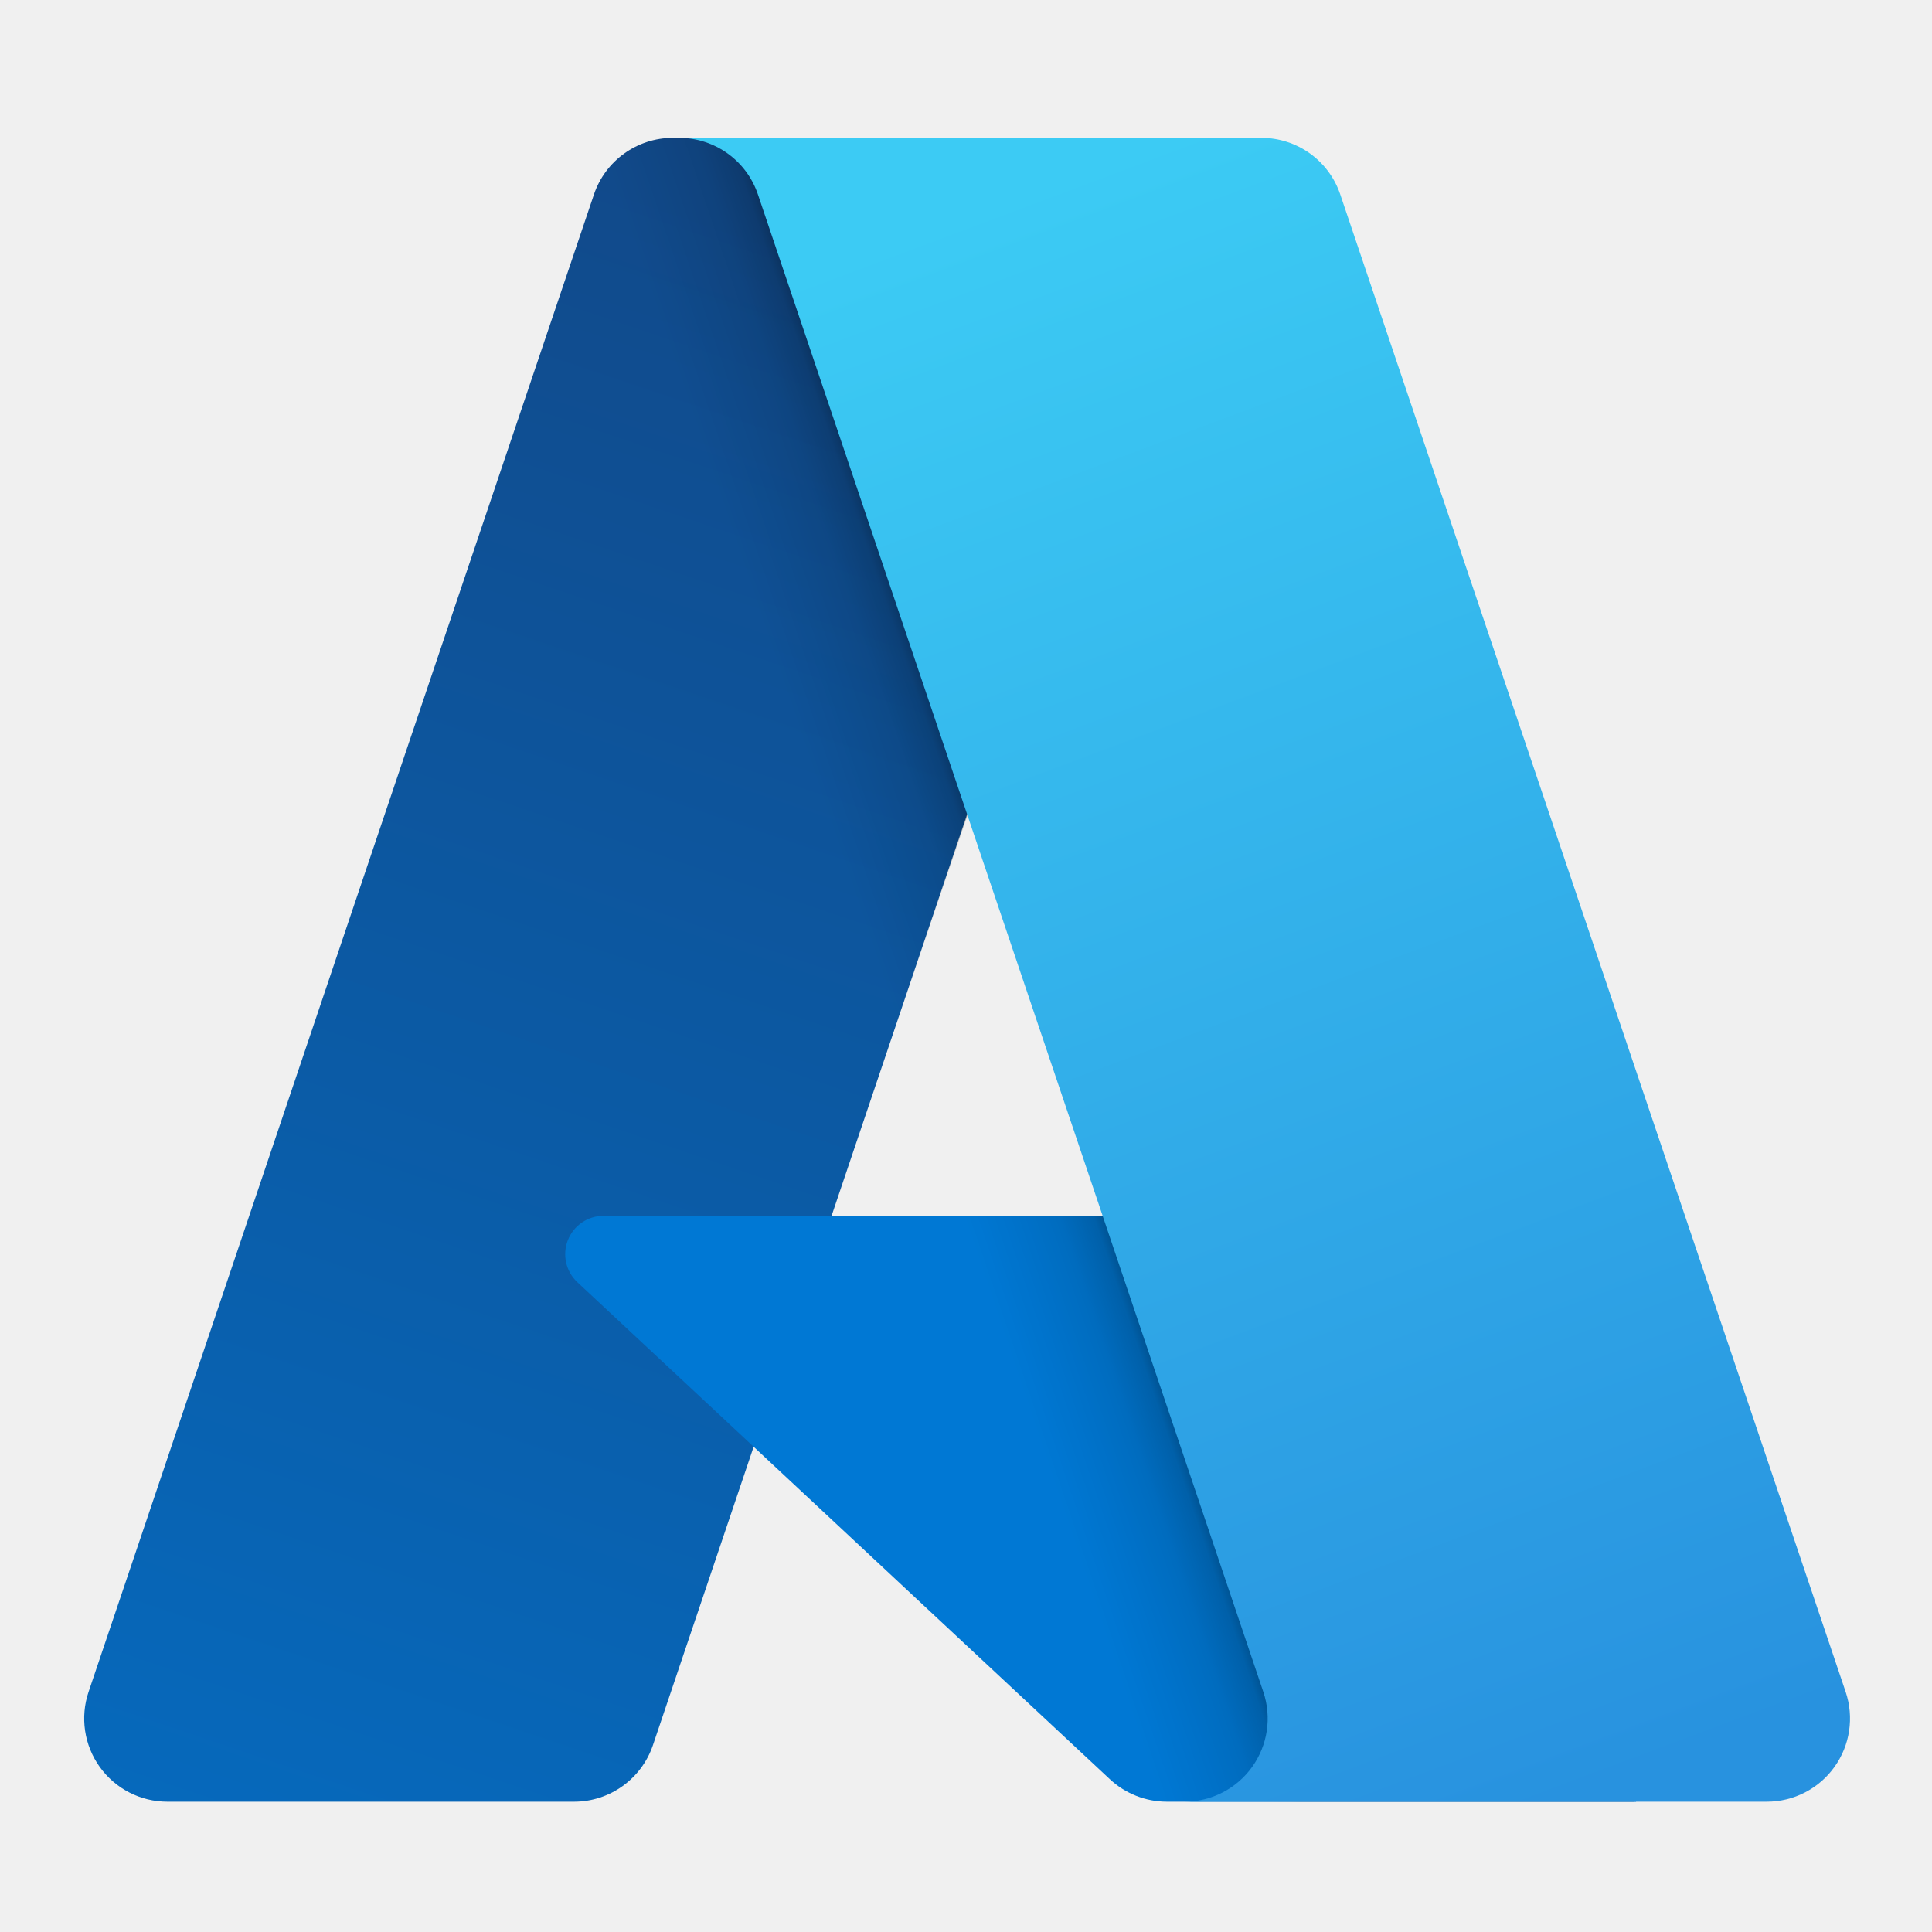
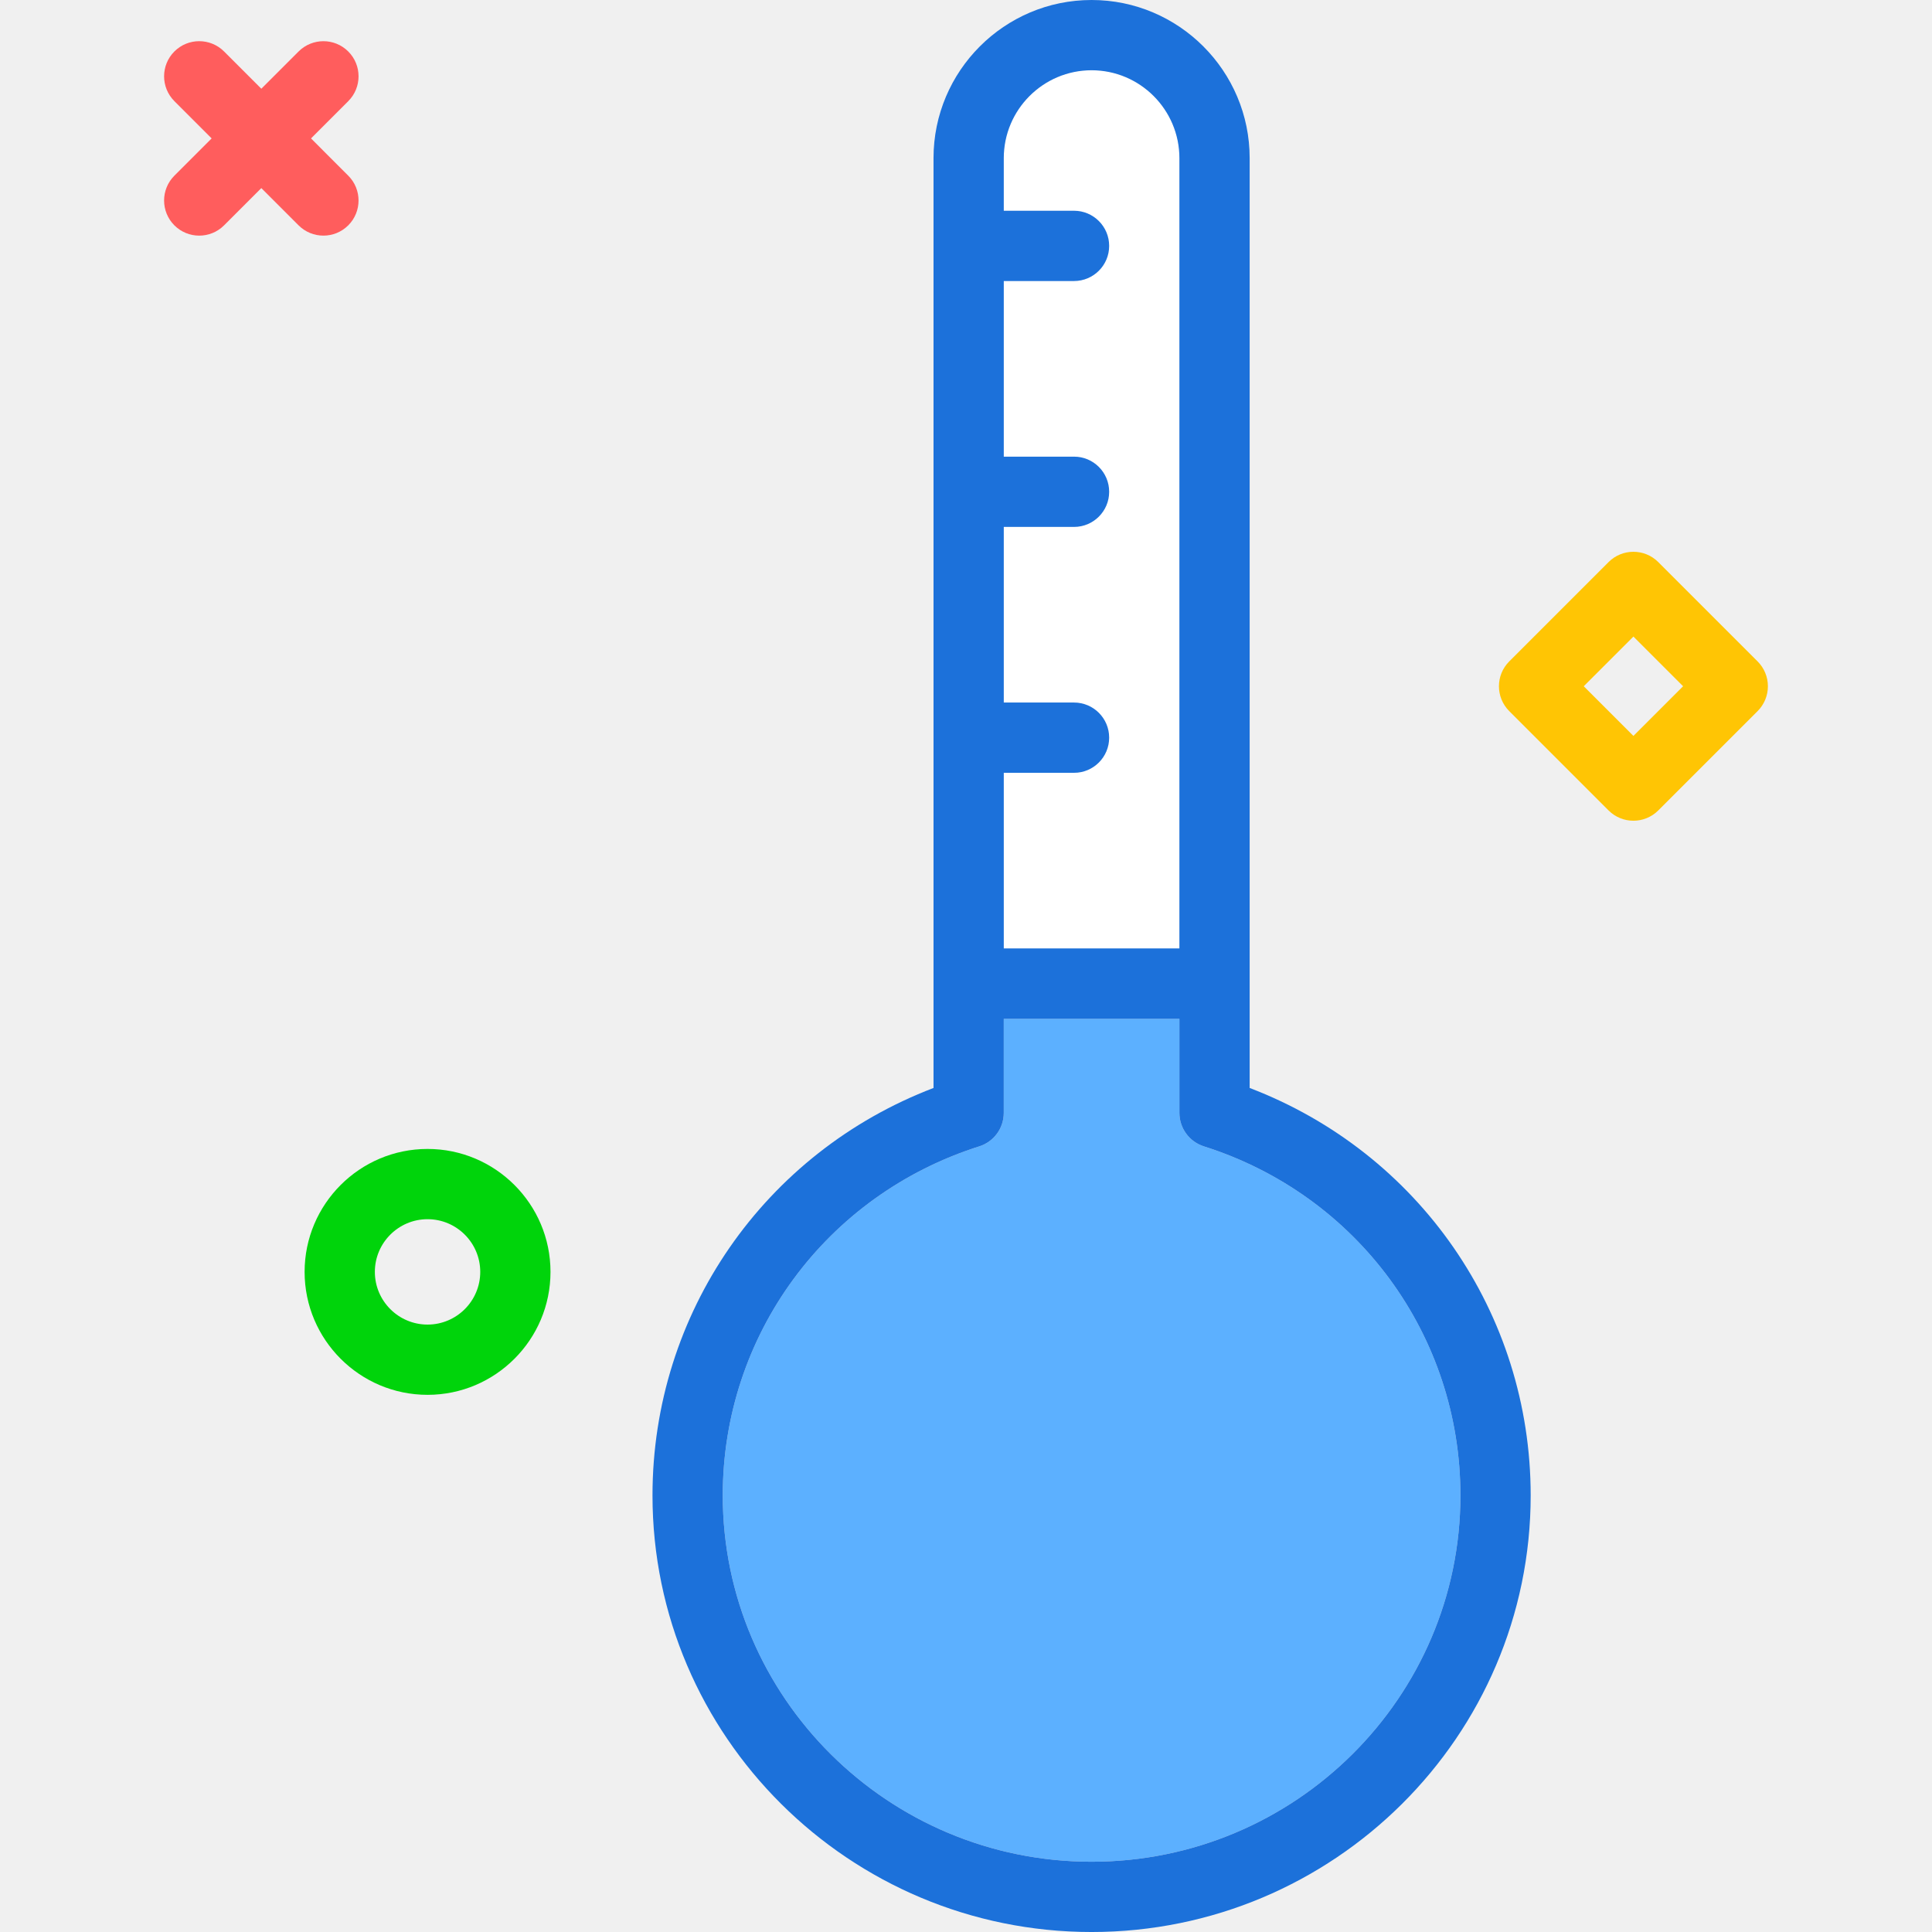
- <svg xmlns="http://www.w3.org/2000/svg" id="fe70ec9c-b037-4f72-a7a2-07cbc6f0ef4c" width="256" height="256" viewBox="0 0 256 256">
-   <defs>
-     <linearGradient id="e2fe4efc-4a1d-4f70-a980-184ccda75abc" x1="-960.606" y1="283.397" x2="-1032.511" y2="70.972" gradientTransform="matrix(1, 0, 0, -1, 1075, 318)" gradientUnits="userSpaceOnUse">
-       <stop offset="0" stop-color="#114a8b" />
-       <stop offset="1" stop-color="#0669bc" />
-     </linearGradient>
-     <linearGradient id="a82bab42-1271-4deb-816b-fb816e4142d0" x1="-938.144" y1="184.402" x2="-954.778" y2="178.778" gradientTransform="matrix(1, 0, 0, -1, 1075, 318)" gradientUnits="userSpaceOnUse">
-       <stop offset="0" stop-opacity="0.3" />
-       <stop offset="0.071" stop-opacity="0.2" />
-       <stop offset="0.321" stop-opacity="0.1" />
-       <stop offset="0.623" stop-opacity="0.05" />
-       <stop offset="1" stop-opacity="0" />
-     </linearGradient>
-     <linearGradient id="a2e5c8d3-be95-49ed-b70a-aecc775398ac" x1="-947.292" y1="289.594" x2="-868.363" y2="79.308" gradientTransform="matrix(1, 0, 0, -1, 1075, 318)" gradientUnits="userSpaceOnUse">
-       <stop offset="0" stop-color="#3ccbf4" />
-       <stop offset="1" stop-color="#2892df" />
-     </linearGradient>
-   </defs>
+ <svg xmlns="http://www.w3.org/2000/svg" version="1.1" id="lowtemperature" viewBox="0 0 182.628 220" enable-background="new 0 0 182.628 220" xml:space="preserve" width="512" height="512">
  <g>
-     <path d="M89.158,18.266h69.238L86.523,231.224a11.041,11.041,0,0,1-10.461,7.51H22.179a11.023,11.023,0,0,1-10.445-14.548l66.963-198.41A11.041,11.041,0,0,1,89.158,18.266Z" fill="url(#e2fe4efc-4a1d-4f70-a980-184ccda75abc)" />
-     <path d="M189.771,161.104H79.975a5.083,5.083,0,0,0-3.468,8.799l70.552,65.848a11.091,11.091,0,0,0,7.567,2.983h62.167Z" fill="#0078d4" />
-     <path d="M89.158,18.266A10.95,10.95,0,0,0,78.675,25.92L11.817,224.006A11.009,11.009,0,0,0,22.21,238.734H77.484a11.814,11.814,0,0,0,9.069-7.714L99.884,191.73l47.624,44.418a11.267,11.267,0,0,0,7.089,2.586h61.937l-27.166-77.63-79.191.018,48.47-142.856Z" fill="url(#a82bab42-1271-4deb-816b-fb816e4142d0)" />
-     <path d="M177.592,25.764a11.023,11.023,0,0,0-10.444-7.498H89.984a11.024,11.024,0,0,1,10.445,7.498l66.967,198.421a11.024,11.024,0,0,1-10.445,14.549h77.164a11.024,11.024,0,0,0,10.444-14.549Z" fill="url(#a2e5c8d3-be95-49ed-b70a-aecc775398ac)" />
+     <path fill="#FFFFFF" d="M103.615,24c2.209,0,4,1.791,4,4s-1.791,4-4,4h-8v20h8c2.209,0,4,1.791,4,4s-1.791,4-4,4h-8v20h8   c2.209,0,4,1.791,4,4s-1.791,4-4,4h-8v20h8h12V18.008c0-5.518-4.486-10.008-10-10.008s-10,4.49-10,10.008V24H103.615z" />
+     <path fill="#5CB0FF" d="M118.406,130.539c-1.662-0.527-2.791-2.068-2.791-3.812v-10.707h-20v10.707   c0,1.744-1.129,3.285-2.791,3.812c-17.471,5.543-29.209,21.516-29.209,39.746c0,23.002,18.842,41.715,42,41.715   s42-18.713,42-41.715C147.615,152.055,135.876,136.082,118.406,130.539z" />
+     <path fill="#1C71DA" d="M123.615,123.889V116v-3.981V18.008c0-9.93-8.074-18.008-18-18.008s-18,8.078-18,18.008v94.012   V116v7.889c-19.258,7.359-32,25.65-32,46.397c0,27.412,22.43,49.715,50,49.715s50-22.303,50-49.715   C155.615,149.539,142.873,131.248,123.615,123.889z M105.615,8c5.514,0,10,4.49,10,10.008V108h-12h-8V88h8   c2.209,0,4-1.791,4-4s-1.791-4-4-4h-8V60h8c2.209,0,4-1.791,4-4s-1.791-4-4-4h-8V32h8c2.209,0,4-1.791,4-4s-1.791-4-4-4h-8v-5.992   C95.615,12.49,100.101,8,105.615,8z M105.615,212c-23.158,0-42-18.713-42-41.715   c0-18.23,11.738-34.203,29.209-39.746c1.662-0.527,2.791-2.068,2.791-3.812v-10.707h20v10.707   c0,1.744,1.129,3.285,2.791,3.812c17.471,5.543,29.209,21.516,29.209,39.746C147.615,193.287,128.773,212,105.615,212z" />
  </g>
+   <path fill="#FF5D5D" d="M4,26.832c-1.024,0-2.047-0.391-2.829-1.171c-1.562-1.562-1.562-4.095,0-5.657L15.314,5.862  c1.562-1.562,4.095-1.562,5.657,0c1.562,1.562,1.562,4.095,0,5.657L6.829,25.661  C6.048,26.442,5.024,26.832,4,26.832z" />
+   <path fill="#FF5D5D" d="M18.142,26.831c-1.024,0-2.047-0.391-2.829-1.171L1.171,11.517  c-1.562-1.562-1.562-4.095,0-5.657c1.563-1.562,4.095-1.56,5.657,0l14.142,14.143c1.562,1.562,1.562,4.095,0,5.657  C20.19,26.44,19.166,26.831,18.142,26.831z" />
+   <path fill="#00D40B" d="M30,158.832c-7.72,0-14-6.28-14-14s6.28-14,14-14s14,6.28,14,14  S37.72,158.832,30,158.832z M30,138.832c-3.309,0-6,2.691-6,6s2.691,6,6,6s6-2.691,6-6  S33.309,138.832,30,138.832z" />
+   <path fill="#FFC504" d="M167.314,93.458c-1.024,0-2.047-0.391-2.829-1.171l-11.313-11.313  c-1.562-1.562-1.562-4.095,0-5.657l11.313-11.313c1.562-1.562,4.095-1.562,5.657,0l11.314,11.313  c0.75,0.75,1.172,1.768,1.172,2.829s-0.421,2.078-1.172,2.829l-11.314,11.313  C169.361,93.067,168.337,93.458,167.314,93.458z M161.657,78.144l5.657,5.657l5.657-5.657l-5.657-5.657L161.657,78.144  z" />
</svg>
